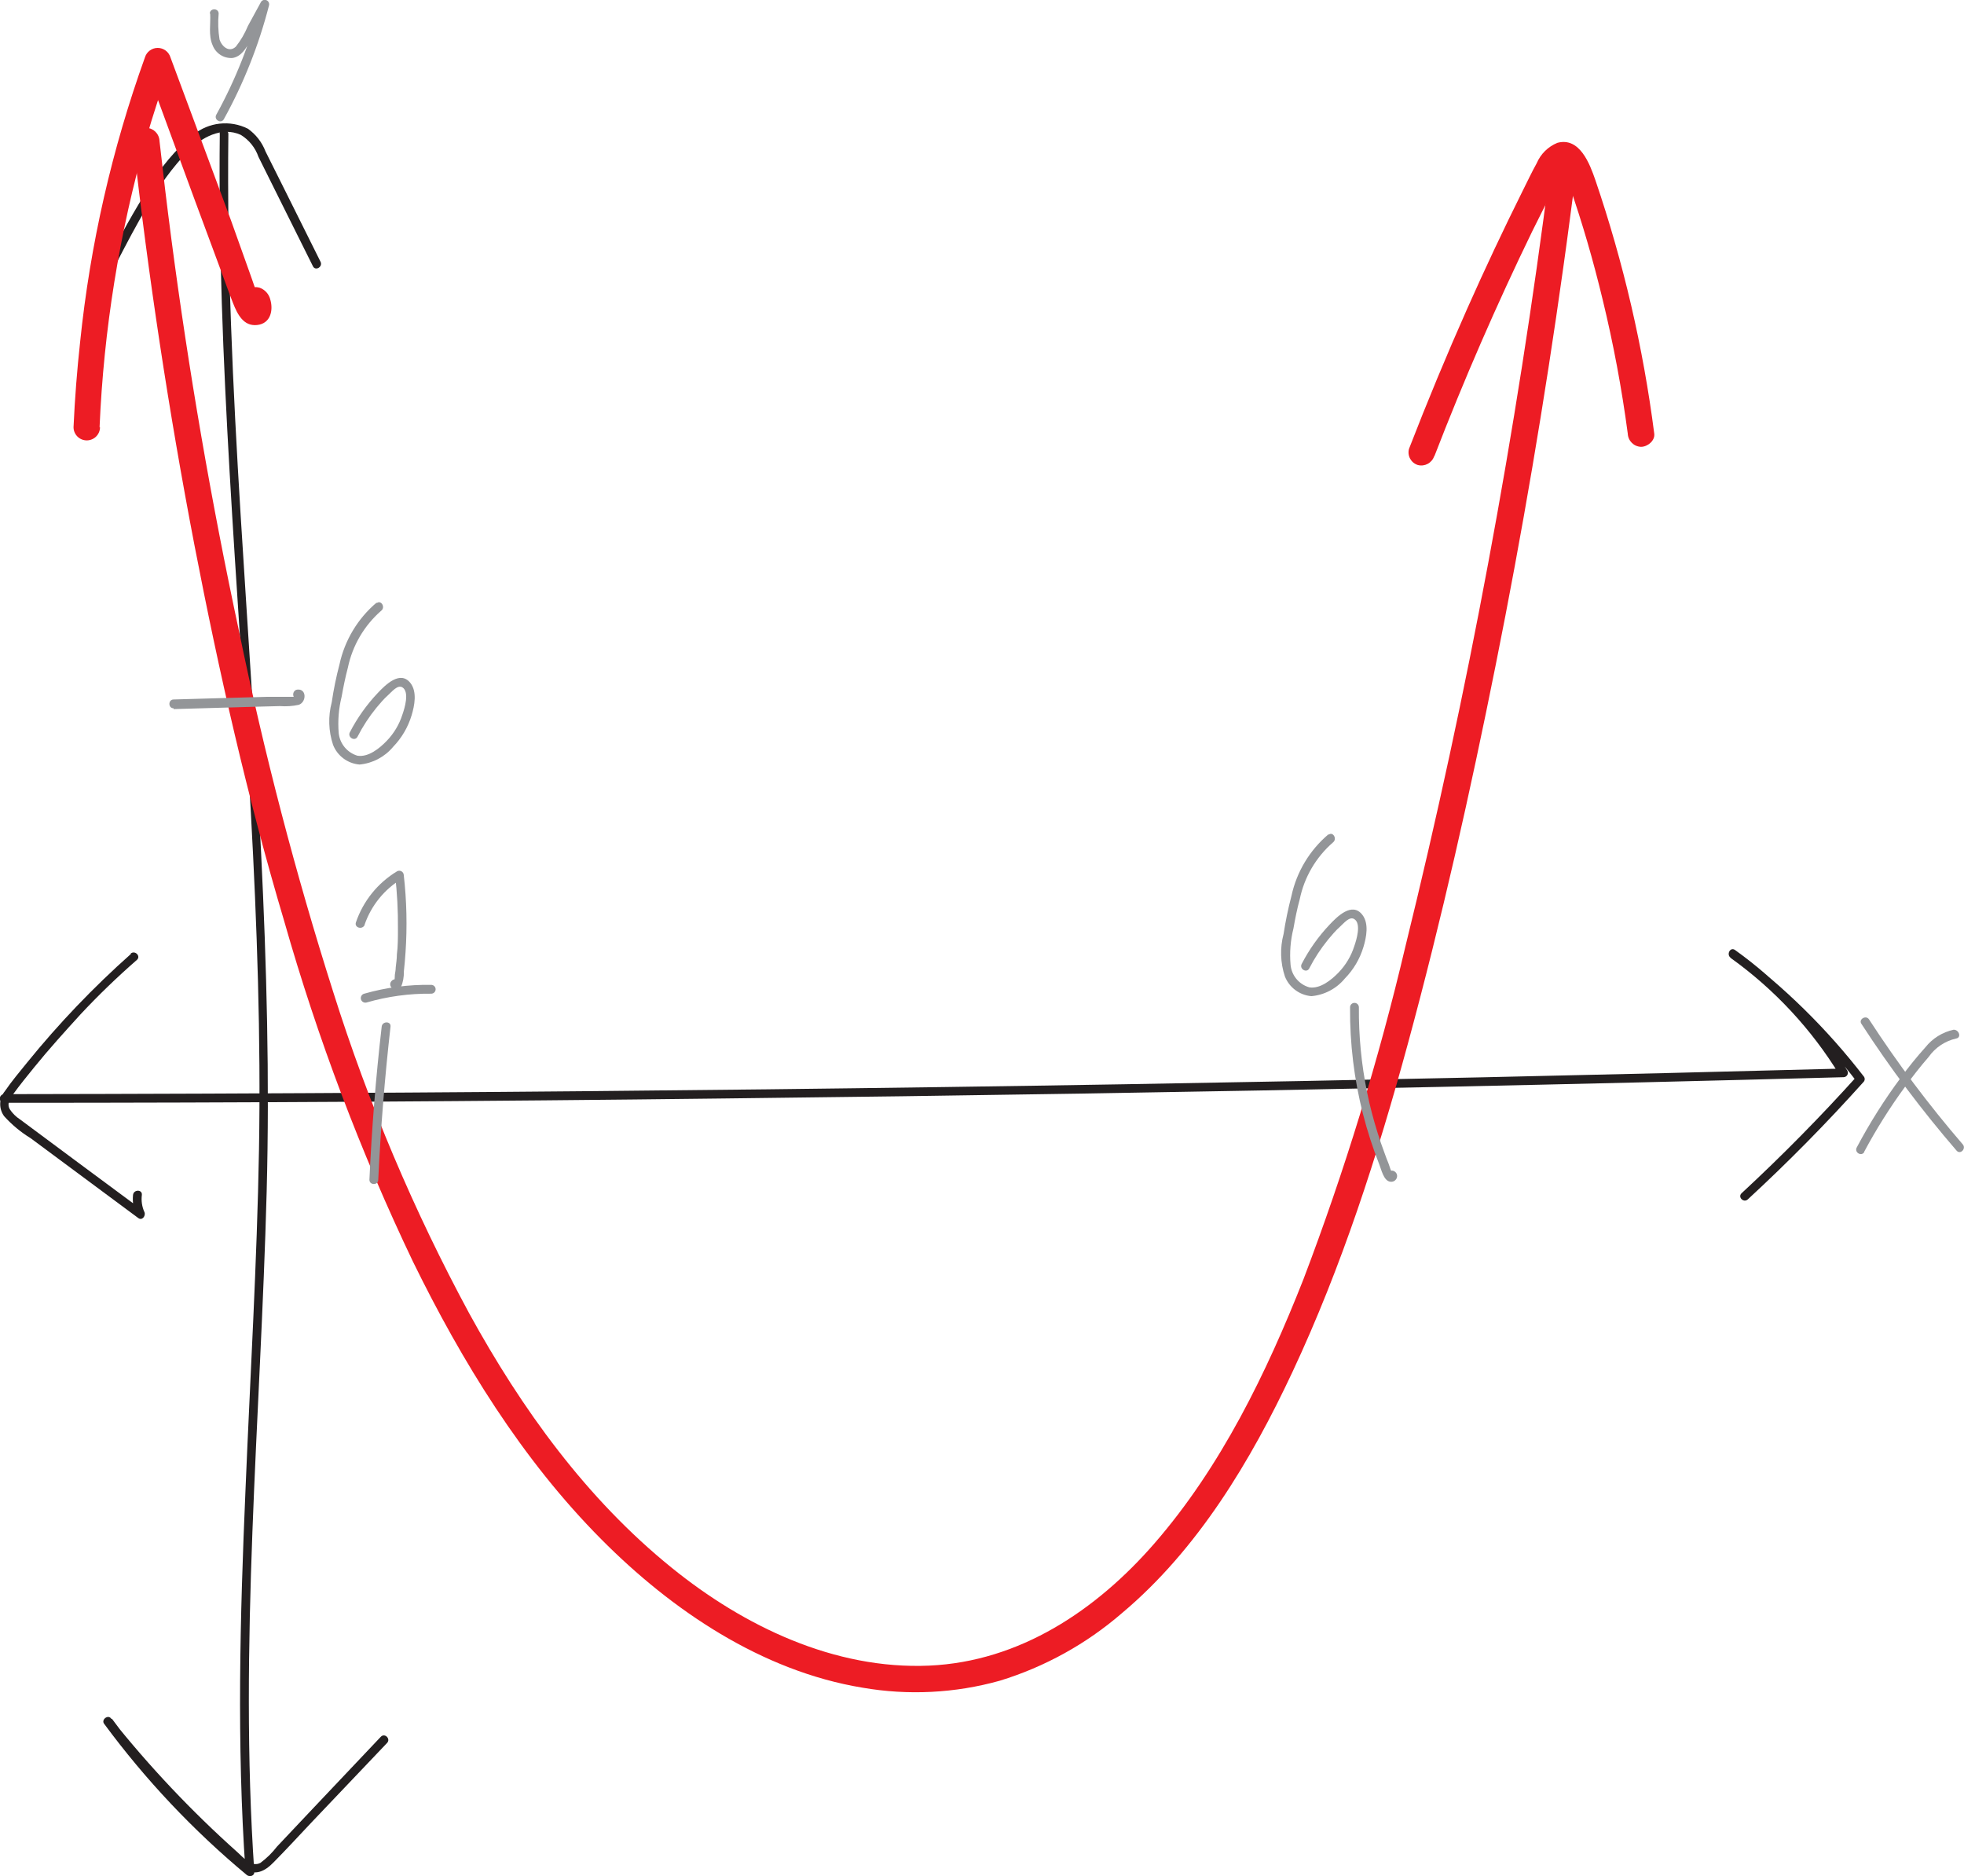
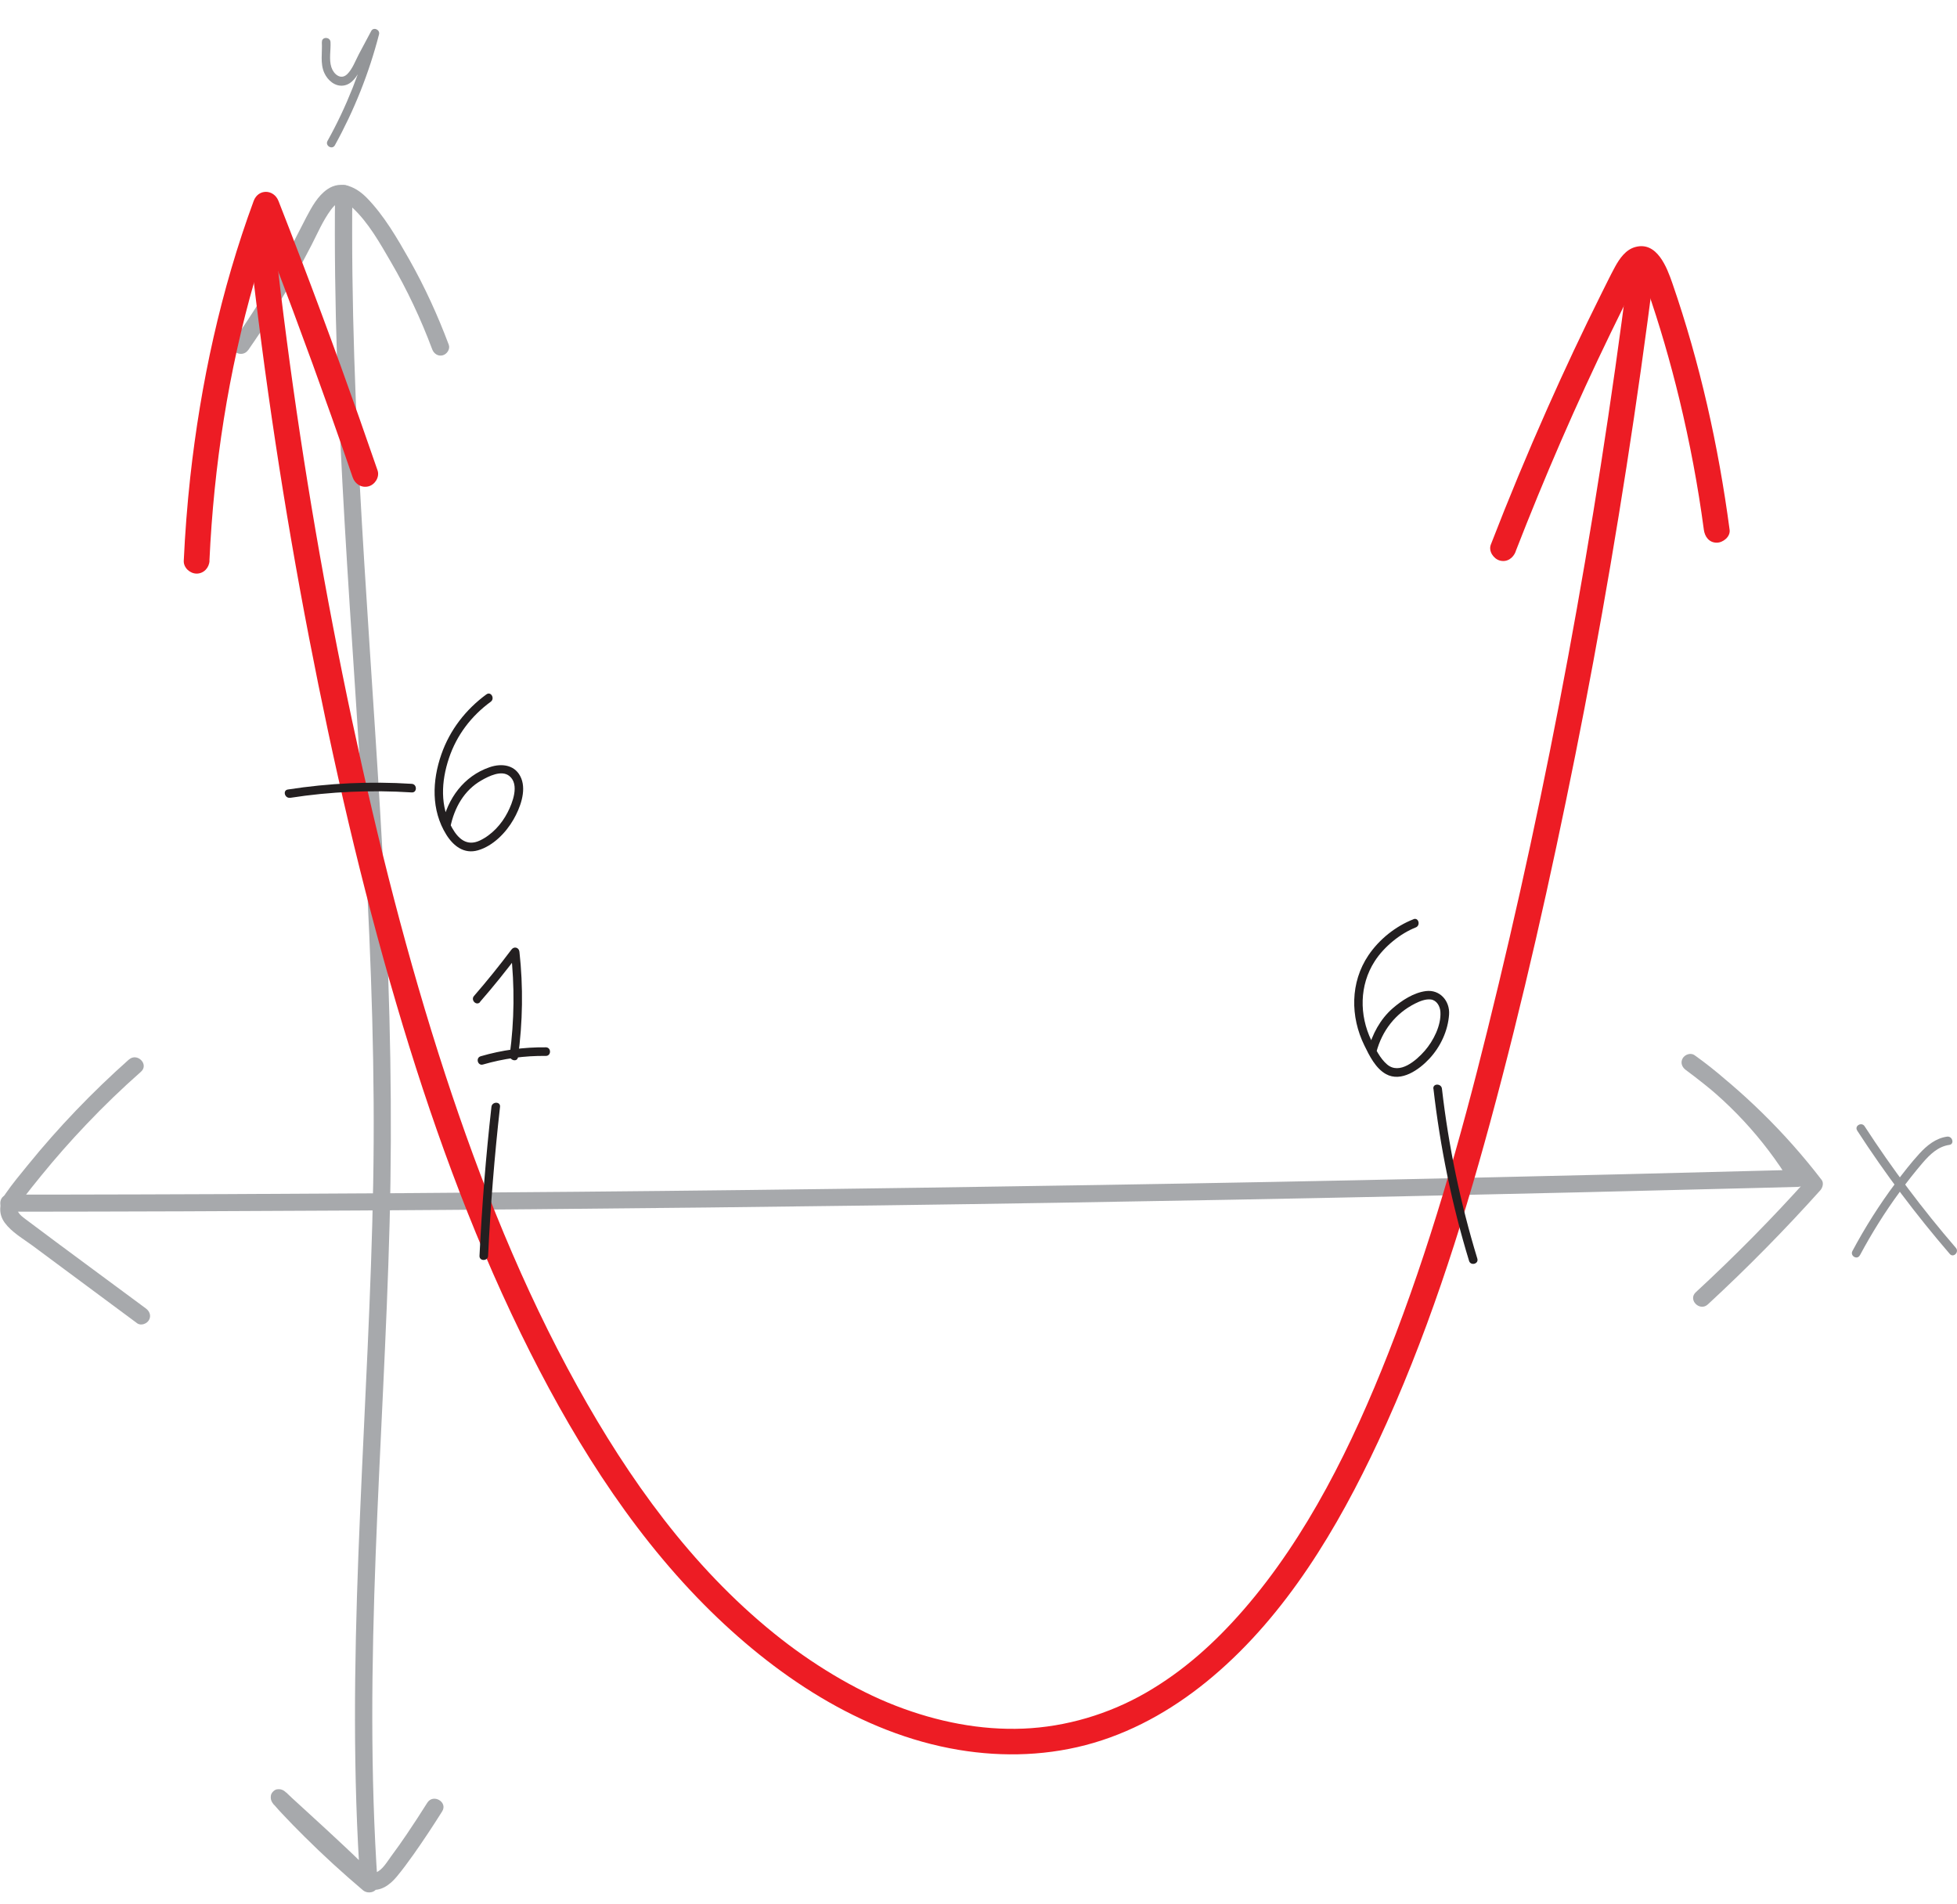
- <svg xmlns="http://www.w3.org/2000/svg" id="Layer_1" data-name="Layer 1" viewBox="0 0 222.49 212.44">
+ <svg xmlns="http://www.w3.org/2000/svg" id="Layer_2" data-name="Layer 2" viewBox="0 0 227.9 221.69">
  <defs>
-     <style>.cls-1{fill:#231f20;}.cls-2{fill:#939598;}.cls-3{fill:#ed1c24;}</style>
+     <style>
+       .cls-1 {
+         fill: #231f20;
+       }
+ 
+       .cls-2 {
+         fill: #ed1c24;
+       }
+ 
+       .cls-3 {
+         fill: #939598;
+       }
+ 
+       .cls-4 {
+         fill: #a7a9ac;
+       }
+     </style>
  </defs>
-   <path class="cls-1" d="M42,32.31c1.19-2.29,2.37-4.58,3.7-6.78a32.1,32.1,0,0,1,4.5-6.11c1.53-1.54,3.82-2.84,6-1.85a4.73,4.73,0,0,1,2,2.49l1.89,3.8,4.28,8.59c.28.58,1.15.07.86-.51l-4.11-8.25c-.71-1.42-1.41-2.83-2.12-4.24a5.61,5.61,0,0,0-2-2.58,5.72,5.72,0,0,0-6.19.69,22.21,22.21,0,0,0-5,5.93,93.89,93.89,0,0,0-4.66,8.31c-.3.57.57,1.08.86.51Z" transform="translate(-28.92 -2.29)" />
-   <path class="cls-1" d="M53.82,17.38c-.29,25.71,2.1,51.33,3.52,77,.7,12.7,1.14,25.42.92,38.14s-1,25.71-1.53,38.56c-.62,14.39-1,28.81,0,43.19l.85-.35A96.61,96.61,0,0,1,41.6,197l-.79.61c2.4,3,4.92,5.9,7.59,8.67q2,2.08,4.09,4.06a37.43,37.43,0,0,0,4,3.62c1.31.9,2.43.33,3.43-.7,1.46-1.48,2.86-3,4.29-4.52l8.56-9c.44-.46-.26-1.17-.71-.7l-7.76,8.2-4,4.24a9.58,9.58,0,0,1-1.87,1.84c-1,.55-1.94-.6-2.61-1.2a123.09,123.09,0,0,1-14.33-15.17c-.35-.44-1.12.15-.78.61a97.61,97.61,0,0,0,16.17,17.14c.3.25.88.12.85-.36-1.76-25.69.72-51.39,1.4-77.08s-1.38-51.1-2.95-76.62c-.88-14.38-1.56-28.77-1.39-43.17a.5.5,0,0,0-1,0Z" transform="translate(-28.92 -2.29)" />
-   <path class="cls-2" d="M239.79,118.28a131.86,131.86,0,0,0,10.78,14.36c.42.49,1.12-.22.7-.71a131,131,0,0,1-10.62-14.16c-.35-.53-1.22,0-.86.51Z" transform="translate(-28.92 -2.29)" />
-   <path class="cls-2" d="M240.09,132.79a62,62,0,0,1,4.63-7.37c.85-1.16,1.74-2.31,2.69-3.4a5.2,5.2,0,0,1,3.1-2.08c.63-.09.36-1-.27-1a5.62,5.62,0,0,0-3.21,2,43.1,43.1,0,0,0-2.77,3.42,61.2,61.2,0,0,0-5,7.92c-.31.57.56,1.07.86.5Z" transform="translate(-28.92 -2.29)" />
-   <path class="cls-2" d="M52.73,3.83C52.8,5,52.51,6.28,53,7.4a2.25,2.25,0,0,0,2.25,1.46c1-.15,1.55-1.1,2-1.93L59.34,3l-.92-.38a53.67,53.67,0,0,1-5,12.67c-.31.56.55,1.07.86.5A54.81,54.81,0,0,0,59.39,2.92a.5.5,0,0,0-.92-.38L57,5.24a9.68,9.68,0,0,1-1.36,2.33c-.75.72-1.59,0-1.85-.81a11.47,11.47,0,0,1-.1-2.93c0-.64-1-.64-1,0Z" transform="translate(-28.92 -2.29)" />
-   <path class="cls-1" d="M29.4,127.22q40.76,0,81.5-.49,40.54-.45,81.08-1.31,22.89-.48,45.78-1.1a.5.5,0,0,0,.43-.75,47,47,0,0,0-12.72-13.66c-.53-.38-1,.49-.51.87a72.42,72.42,0,0,1,14.27,14l.08-.6q-6.24,6.93-13.09,13.28c-.48.44.23,1.14.7.7q6.86-6.33,13.09-13.28a.48.48,0,0,0,.08-.6,74.17,74.17,0,0,0-14.62-14.35l-.51.87a45.64,45.64,0,0,1,12.37,13.3l.43-.76q-40.74,1.09-81.48,1.78-40.54.68-81.09.94-22.89.15-45.79.18a.5.5,0,0,0,0,1Z" transform="translate(-28.92 -2.29)" />
-   <path class="cls-1" d="M43.75,110.36A104.27,104.27,0,0,0,32,122.65c-.86,1.06-1.76,2.13-2.54,3.27a2.3,2.3,0,0,0-.07,2.82,13.57,13.57,0,0,0,3,2.49l3.8,2.82,8.4,6.23c.45.33.87-.28.69-.68a3.6,3.6,0,0,1-.29-1.94c.07-.64-.93-.64-1,0a4.65,4.65,0,0,0,.42,2.44l.69-.68c-4.64-3.44-9.28-6.86-13.9-10.31a4,4,0,0,1-1.18-1.17c-.33-.61,0-1.17.38-1.68.76-1.05,1.59-2.07,2.41-3.08,1.67-2.06,3.43-4,5.25-6q3-3.21,6.37-6.15c.48-.43-.23-1.13-.71-.71Z" transform="translate(-28.92 -2.29)" />
-   <path class="cls-3" d="M40.2,50.68a141.47,141.47,0,0,1,5.26-32.62c.82-2.85,1.74-5.68,2.77-8.47H45.34L51,25l2.89,7.79c.48,1.28.93,2.57,1.43,3.84s1.19,2.64,2.72,2.48,1.85-1.65,1.51-2.85a1.91,1.91,0,0,0-1.23-1.38,1.63,1.63,0,0,0-1.91.84A1.56,1.56,0,0,0,57,37.73a1.52,1.52,0,0,0,2-.54.39.39,0,0,1,.08-.14l-.54.54.05,0-.76.2-.31,0-.66-.38-.13-.18c.08.13-.09-.16-.07-.15s0,.33,0,0c0,.11,0,.13,0,0v-.1l1.74-.64s.08.29,0-.05a1.3,1.3,0,0,0-.14-.26c-.42-.91-.71-1.92-1.06-2.86L55.1,27.29,50.74,15.54,48.23,8.79a1.51,1.51,0,0,0-2.89,0A136.43,136.43,0,0,0,38,41q-.53,4.83-.75,9.68a1.5,1.5,0,0,0,3,0Z" transform="translate(-28.92 -2.29)" />
-   <path class="cls-3" d="M44,18.26q2.57,23,6.95,45.8c2.77,14.34,6,28.61,10.18,42.63A245.18,245.18,0,0,0,75.7,145.21c5.57,11.37,12.37,22.44,21.34,31.46,8,8.06,18.18,14.93,29.59,16.81a35.37,35.37,0,0,0,15.55-.79A38.29,38.29,0,0,0,156,185.05c8.62-7.23,14.63-17.29,19.35-27.37,5.57-11.89,9.61-24.47,13.05-37.12,3.85-14.16,7.07-28.51,9.95-42.89q4.5-22.44,7.67-45.11c.53-3.73,1-7.46,1.5-11.19a1.51,1.51,0,0,0-1.5-1.5,1.53,1.53,0,0,0-1.5,1.5q-2.85,22.43-7,44.66-4.07,21.87-9.39,43.48a298.24,298.24,0,0,1-11.55,37.7c-4.18,10.6-9.34,21.24-16.86,29.9-6.58,7.58-15.26,13.41-25.54,13.87-10.74.47-21-4.47-29.17-11.09-9.66-7.81-17-18-22.95-28.84a208.19,208.19,0,0,1-15.39-36.38A402.43,402.43,0,0,1,56,73.81Q51.26,51.7,48.32,29.27c-.48-3.67-.92-7.33-1.33-11a1.55,1.55,0,0,0-1.5-1.5,1.51,1.51,0,0,0-1.5,1.5Z" transform="translate(-28.92 -2.29)" />
-   <path class="cls-3" d="M191.43,53.93q5-12.94,11.07-25.44c1-2,2-4,3-6a5.54,5.54,0,0,1,.65-1.05c.17-.18.24-.11,0-.07-.05,0-.53,0-.47-.09a6.13,6.13,0,0,1,.53.8,11,11,0,0,1,.48,1.19c1.48,4.25,2.73,8.57,3.78,12.94a145.27,145.27,0,0,1,2.85,15.2,1.56,1.56,0,0,0,1.5,1.5c.73,0,1.61-.69,1.5-1.5a147.31,147.31,0,0,0-6.67-28.72c-.63-1.82-1.77-4.9-4.3-4.22A4.32,4.32,0,0,0,203,20.79c-.56,1-1.07,2.1-1.6,3.15q-3.27,6.57-6.26,13.3-3.49,7.86-6.6,15.89a1.5,1.5,0,0,0,1,1.84,1.54,1.54,0,0,0,1.85-1Z" transform="translate(-28.92 -2.29)" />
-   <path class="cls-2" d="M181.86,116.48a47.42,47.42,0,0,0,1.46,12,48.25,48.25,0,0,0,1.85,5.72c.23.56.48,1.8,1.19,1.95s1.12-.7.59-1.12-1.22.31-.71.71l.07.06-.14-.36v-.06l.29-.23-.1,0,.39.05c-.28-.13-.41-.82-.53-1.1s-.31-.78-.45-1.18c-.29-.76-.55-1.53-.79-2.3-.47-1.51-.87-3-1.19-4.59a46.44,46.44,0,0,1-.93-9.63.5.5,0,0,0-1,0Z" transform="translate(-28.92 -2.29)" />
-   <path class="cls-2" d="M179.43,96.79a12.61,12.61,0,0,0-4.21,7,42,42,0,0,0-.89,4.3,8.41,8.41,0,0,0,.15,4.82,3.55,3.55,0,0,0,3,2.23,5.56,5.56,0,0,0,3.79-2,8.69,8.69,0,0,0,2.11-3.58c.33-1.1.64-2.65-.13-3.64-1.17-1.5-2.86.22-3.72,1.13a19.54,19.54,0,0,0-3.15,4.44c-.3.57.57,1.08.86.5a18.72,18.72,0,0,1,2.15-3.28c.41-.49.84-1,1.3-1.41s1.1-1.24,1.65-.89c.82.51.24,2.38,0,3.06a7.63,7.63,0,0,1-1.79,3c-.8.83-2.08,1.87-3.31,1.67a2.94,2.94,0,0,1-2.12-2.56,12.46,12.46,0,0,1,.33-4.12c.19-1.1.41-2.21.71-3.3a11.64,11.64,0,0,1,3.77-6.44c.5-.39,0-1.26-.5-.87Z" transform="translate(-28.92 -2.29)" />
-   <path class="cls-2" d="M48.59,82.62l9.71-.28,2.33-.06a7.5,7.5,0,0,0,2.12-.14c.9-.29.93-1.84-.14-1.73-.63.07-.64,1.07,0,1a.5.5,0,0,0-.5-.18l-.5,0-.73,0-1.72,0-3.57.1-7,.2c-.64,0-.64,1,0,1Z" transform="translate(-28.92 -2.29)" />
-   <path class="cls-2" d="M71.59,70.55a12.66,12.66,0,0,0-4.21,7,39,39,0,0,0-.88,4.3,8.41,8.41,0,0,0,.15,4.82,3.53,3.53,0,0,0,3,2.23,5.62,5.62,0,0,0,3.8-2,8.78,8.78,0,0,0,2.1-3.58c.33-1.1.64-2.65-.13-3.65-1.17-1.49-2.86.23-3.72,1.14a19.54,19.54,0,0,0-3.15,4.44c-.29.57.57,1.07.87.5a18.67,18.67,0,0,1,2.14-3.28c.41-.49.84-1,1.3-1.41s1.1-1.24,1.65-.9c.82.52.24,2.39,0,3.07a7.63,7.63,0,0,1-1.79,3c-.8.83-2.07,1.87-3.31,1.67a3,3,0,0,1-2.12-2.56,12.73,12.73,0,0,1,.33-4.12c.2-1.11.42-2.21.71-3.3a11.72,11.72,0,0,1,3.77-6.44c.51-.39,0-1.26-.5-.87Z" transform="translate(-28.92 -2.29)" />
-   <path class="cls-2" d="M72.16,118.59q-1,8.66-1.39,17.35c0,.64,1,.64,1,0q.41-8.7,1.39-17.35c.07-.64-.93-.63-1,0Z" transform="translate(-28.92 -2.29)" />
-   <path class="cls-2" d="M70.22,107.05a9.79,9.79,0,0,1,4.21-5.2l-.75-.43A49.43,49.43,0,0,1,74,107.5c0,1,0,2-.12,2.92,0,.49-.08,1-.13,1.46,0,.28-.06.56-.1.84a3.79,3.79,0,0,1-.08.82l.39-.05.15.15-.13.48.06-.06c.49-.42-.22-1.12-.7-.7-.7.6.46,1.6,1,.77a4.23,4.23,0,0,0,.33-1.77c.08-.72.14-1.45.19-2.18a48.38,48.38,0,0,0-.2-8.76.51.51,0,0,0-.75-.43,10.83,10.83,0,0,0-4.67,5.79c-.21.61.75.88,1,.27Z" transform="translate(-28.92 -2.29)" />
-   <path class="cls-2" d="M70.44,115.86a25.28,25.28,0,0,1,7.33-1,.5.5,0,0,0,0-1,26,26,0,0,0-7.59,1,.5.5,0,0,0,.26,1Z" transform="translate(-28.92 -2.29)" />
+   <g id="Layer_1-2" data-name="Layer 1">
+     <g>
+       <path class="cls-4" d="M28.9,40.77c1.97-2.83,3.82-5.74,5.51-8.75.65-1.16,1.27-2.33,1.88-3.51.69-1.35,1.31-2.8,2.21-4.03.26-.36.53-.66.87-.85.2-.11.3-.11.62-.11-.33,0,.02.02.13.04.06.01.26.11,0-.01.06.03.13.06.19.09.4.24.38.22.72.53,1.88,1.74,3.22,4.15,4.5,6.35,1.89,3.24,3.49,6.64,4.8,10.15.19.51.68.85,1.23.7.49-.13.89-.72.7-1.23-1.28-3.41-2.79-6.72-4.58-9.89-1.42-2.5-2.94-5.14-4.96-7.21-1.23-1.25-2.96-2.12-4.6-1-1.13.78-1.81,2.06-2.44,3.24-.76,1.45-1.48,2.92-2.25,4.35-1.89,3.49-3.99,6.86-6.26,10.12-.74,1.06.99,2.06,1.73,1.01h0Z" />
+       <path class="cls-4" d="M39.02,22.52c-.15,12.83.38,25.66,1.12,38.46s1.7,25.62,2.4,38.44,1.15,25.56.92,38.35-.99,25.66-1.53,38.49c-.55,12.81-.88,25.64-.24,38.45.08,1.56.17,3.13.28,4.69l1.71-.71c-2.49-2.11-4.89-4.31-7.19-6.62-.91-.91-1.81-1.83-2.67-2.78-.47-.52-.75-1.05-1.57-.94-.3.04-.65.4-.7.7-.11.67.25,1,.68,1.41.49.47,1,.92,1.5,1.38,1.55,1.42,3.1,2.83,4.63,4.26.74.69,1.48,1.39,2.2,2.1s1.39,1.52,2.4,1.78c1.33.34,2.44-.5,3.24-1.46.69-.83,1.33-1.7,1.96-2.59,1.16-1.64,2.26-3.31,3.33-5.01.69-1.09-1.04-2.1-1.73-1.01-.78,1.24-1.58,2.47-2.4,3.68-.58.86-1.18,1.71-1.8,2.54-.43.58-1.05,1.66-1.78,1.89-.66.21-1.35-.8-1.75-1.2-.63-.62-1.26-1.22-1.9-1.82-1.43-1.35-2.89-2.68-4.34-4.01-.59-.54-1.17-1.07-1.76-1.61-.19-.17-.37-.34-.55-.52-.17-.16-.24-.38-.09-.06l.1.77h0c-.23.23-.47.46-.7.7h0c-.26-.03-.51-.07-.77-.1-.37-.22-.13-.07,0,.09.26.31.54.61.82.91.85.91,1.72,1.8,2.6,2.67,2.19,2.18,4.47,4.26,6.83,6.26.6.51,1.77.23,1.71-.71-.88-12.79-.71-25.63-.23-38.44.49-12.83,1.28-25.65,1.62-38.49s.07-25.58-.57-38.35-1.58-25.63-2.37-38.44-1.41-25.63-1.42-38.46c0-1.57,0-3.14.03-4.7.01-1.29-1.99-1.29-2,0h0Z" />
+     </g>
+     <g>
+       <path class="cls-4" d="M1,141.09c13.58-.01,27.15-.06,40.73-.14s27.15-.2,40.73-.35c13.53-.15,27.07-.33,40.6-.55s27.06-.47,40.6-.76,27.15-.61,40.72-.96c1.67-.04,3.33-.09,5-.13.74-.02,1.27-.84.86-1.5-3.32-5.44-7.72-10.14-12.91-13.84-.44-.31-1.11-.08-1.37.36-.3.51-.08,1.05.36,1.37,5.3,3.92,10.07,8.58,14.09,13.81l.16-1.21c-4.15,4.63-8.52,9.06-13.09,13.28-.95.88.47,2.29,1.41,1.41,4.57-4.22,8.93-8.65,13.09-13.28.27-.3.43-.85.16-1.21-4.24-5.52-9.21-10.39-14.81-14.53l-1.01,1.73c4.9,3.5,9.06,7.99,12.19,13.12l.86-1.5c-13.57.36-27.14.69-40.72.99s-27.15.56-40.72.78-27.07.42-40.6.58c-13.53.16-27.07.28-40.6.37s-27.15.15-40.73.17c-1.67,0-3.33,0-5,0-1.29,0-1.29,2,0,2h0Z" />
+       <path class="cls-4" d="M15,123.38c-4.24,3.77-8.18,7.87-11.76,12.28-.89,1.1-1.82,2.2-2.62,3.37-.71,1.04-.84,2.28-.08,3.33.81,1.11,2.14,1.87,3.23,2.67,1.27.94,2.53,1.88,3.8,2.82,2.8,2.08,5.6,4.15,8.4,6.23.43.32,1.12.07,1.37-.36.3-.51.08-1.05-.36-1.37-4.63-3.44-9.29-6.84-13.9-10.31-.36-.27-.8-.57-1-.99-.21-.44.13-.83.38-1.17.74-1.02,1.54-2.01,2.34-2.99,1.67-2.05,3.42-4.04,5.25-5.96,2.03-2.14,4.16-4.19,6.37-6.14.96-.86-.45-2.27-1.41-1.41h0Z" />
+     </g>
+     <g>
+       <path class="cls-3" d="M216.28,131.65c3.26,5.03,6.87,9.82,10.78,14.36.42.49,1.13-.22.71-.71-3.86-4.47-7.41-9.2-10.63-14.16-.35-.54-1.22-.04-.86.5h0Z" />
+       <path class="cls-3" d="M216.59,146.17c1.37-2.56,2.91-5.03,4.63-7.37.85-1.17,1.75-2.31,2.69-3.41.84-.97,1.78-1.89,3.1-2.08.63-.09.36-1.05-.27-.96-1.31.18-2.35,1.03-3.22,1.98-.99,1.08-1.89,2.25-2.77,3.42-1.88,2.51-3.55,5.15-5.03,7.92-.3.57.56,1.07.86.5h0Z" />
+     </g>
+     <path class="cls-3" d="M37.48,4.93c.07,1.18-.22,2.45.29,3.57.39.86,1.26,1.61,2.25,1.46s1.56-1.1,2-1.94c.69-1.3,1.38-2.59,2.07-3.89l-.91-.39c-1.14,4.42-2.82,8.68-5.04,12.67-.31.56.55,1.07.86.5,2.25-4.07,3.98-8.41,5.14-12.91.14-.54-.64-.9-.91-.39-.48.9-.96,1.8-1.44,2.7-.39.74-.75,1.74-1.36,2.33-.75.72-1.58-.01-1.84-.81-.3-.92-.05-1.98-.1-2.93-.04-.64-1.04-.64-1,0h0Z" />
+     <g>
+       <path class="cls-2" d="M24.39,65.28c.51-11.03,2.2-22.01,5.26-32.62.82-2.86,1.75-5.68,2.77-8.47h-2.89c3.16,8.05,6.18,16.15,9.07,24.3.84,2.36,1.66,4.72,2.47,7.09.26.77,1.03,1.27,1.85,1.05.75-.2,1.31-1.08,1.05-1.85-2.83-8.23-5.79-16.41-8.89-24.53-.87-2.29-1.76-4.57-2.65-6.85-.55-1.39-2.36-1.44-2.89,0-3.82,10.37-6.18,21.24-7.39,32.21-.35,3.22-.6,6.45-.75,9.68-.04.81.72,1.5,1.5,1.5.84,0,1.46-.69,1.5-1.5h0Z" />
+       <path class="cls-2" d="M29.06,28.55c1.71,15.33,4.01,30.6,6.94,45.75,2.78,14.36,6.05,28.64,10.18,42.67,3.86,13.1,8.49,26.02,14.48,38.31,5.57,11.41,12.38,22.54,21.36,31.59,8.02,8.08,18.18,14.97,29.6,16.88,5.25.88,10.65.69,15.77-.82s9.79-4.28,13.86-7.73c8.57-7.25,14.54-17.29,19.24-27.34,5.56-11.9,9.59-24.47,13.03-37.12,3.84-14.14,7.05-28.46,9.93-42.82s5.53-29.89,7.65-44.94c.53-3.77,1.04-7.54,1.51-11.32.1-.81-.76-1.5-1.5-1.5-.9,0-1.4.69-1.5,1.5-1.91,15-4.24,29.95-7,44.82s-5.83,29.09-9.4,43.49c-3.15,12.74-6.74,25.41-11.55,37.63-4.17,10.59-9.41,21.29-16.85,29.85-3.36,3.86-7.01,7.14-11.36,9.65s-9.34,3.98-14.29,4.18-9.98-.78-14.84-2.66-9.92-4.98-14.18-8.43c-9.64-7.79-16.94-18.01-22.91-28.78-6.38-11.5-11.28-23.78-15.37-36.27-4.42-13.51-7.89-27.31-10.85-41.2-3.13-14.7-5.68-29.52-7.63-44.43-.48-3.65-.92-7.3-1.33-10.96-.09-.81-.63-1.5-1.5-1.5-.74,0-1.59.69-1.5,1.5h0Z" />
+       <path class="cls-2" d="M176.5,64.21c3.35-8.62,7.03-17.12,11.07-25.44.98-2.01,1.96-4.03,3-6.01.19-.35.43-.81.65-1.04.17-.19.24-.11.03-.08-.05,0-.52.02-.47-.08.02-.03.47.67.53.8.19.38.33.78.47,1.19,1.48,4.24,2.73,8.57,3.79,12.94,1.21,5.01,2.17,10.09,2.85,15.2.11.8.61,1.5,1.5,1.5.73,0,1.61-.69,1.5-1.5-1.3-9.76-3.45-19.41-6.67-28.72-.63-1.82-1.78-4.89-4.3-4.21-1.13.3-1.85,1.35-2.38,2.32-.56,1.03-1.07,2.1-1.6,3.15-2.19,4.39-4.27,8.82-6.26,13.3-2.33,5.24-4.53,10.54-6.6,15.89-.29.76.32,1.65,1.05,1.85.85.23,1.55-.29,1.85-1.05h0Z" />
+     </g>
+     <g>
+       <path class="cls-1" d="M166.93,126.77c.78,6.79,2.15,13.51,4.15,20.05.19.61,1.15.35.96-.27-1.97-6.45-3.35-13.08-4.12-19.78-.07-.63-1.07-.64-1,0h0Z" />
+       <path class="cls-1" d="M164.62,107.03c-2.1.82-3.99,2.33-5.26,4.2-2.13,3.16-2.12,7.16-.47,10.51.58,1.19,1.3,2.65,2.5,3.32,1.78,1,3.88-.51,5.07-1.79,1.29-1.39,2.16-3.24,2.29-5.14.11-1.58-1.07-2.93-2.69-2.73-1.43.18-2.82,1.09-3.89,2.02-1.44,1.26-2.37,3.01-2.85,4.84-.16.62.8.89.96.27.66-2.52,2.23-4.53,4.52-5.68.54-.27,1.22-.55,1.84-.47.68.1,1.06.79,1.1,1.43.11,1.58-.82,3.39-1.82,4.54s-2.94,2.82-4.38,1.6c-.83-.7-1.38-1.85-1.85-2.82-1.41-2.94-1.39-6.41.39-9.19,1.11-1.73,3.01-3.25,4.79-3.95.59-.23.33-1.2-.27-.96h0Z" />
+     </g>
+     <g>
+       <path class="cls-1" d="M33.79,92.9c4.68-.73,9.44-.93,14.16-.63.64.04.64-.96,0-1-4.82-.31-9.66-.08-14.43.66-.63.1-.36,1.06.27.96h0Z" />
+       <path class="cls-1" d="M56.66,80.84c-2.42,1.77-4.27,4.15-5.26,6.99-1.08,3.09-1.2,6.5.57,9.35.82,1.32,2.07,2.3,3.69,1.83,1.75-.5,3.26-2.05,4.14-3.59.76-1.32,1.5-3.27.91-4.77-.63-1.59-2.25-1.82-3.71-1.31-2.99,1.03-4.89,3.65-5.51,6.68-.13.63.84.9.96.27.46-2.23,1.59-4.27,3.61-5.42.85-.49,2.35-1.25,3.26-.51,1.21.98.36,3.14-.21,4.24-.7,1.37-1.84,2.62-3.25,3.28-1.49.69-2.49-.21-3.2-1.46-1.44-2.54-1.28-5.43-.38-8.13s2.61-4.93,4.87-6.58c.51-.38.02-1.24-.5-.86h0Z" />
+     </g>
+     <g>
+       <path class="cls-1" d="M57.23,128.88c-.65,5.77-1.11,11.55-1.39,17.35-.03.64.97.64,1,0,.28-5.8.74-11.58,1.39-17.35.07-.64-.93-.63-1,0h0Z" />
+       <g>
+         <path class="cls-1" d="M55.9,116.66c1.58-1.81,3.08-3.68,4.52-5.6l-.93-.25c.45,3.99.41,8.03-.13,12.02-.09.63.88.9.96.27.56-4.08.62-8.19.17-12.28-.06-.51-.63-.66-.93-.25-1.39,1.85-2.84,3.65-4.36,5.4-.42.48.28,1.19.71.71h0Z" />
+         <path class="cls-1" d="M56.25,123.95c2.38-.69,4.84-1.03,7.32-1,.64,0,.64-.99,0-1-2.57-.03-5.13.32-7.59,1.04-.62.18-.35,1.15.27.96h0Z" />
+       </g>
+     </g>
+   </g>
</svg>
